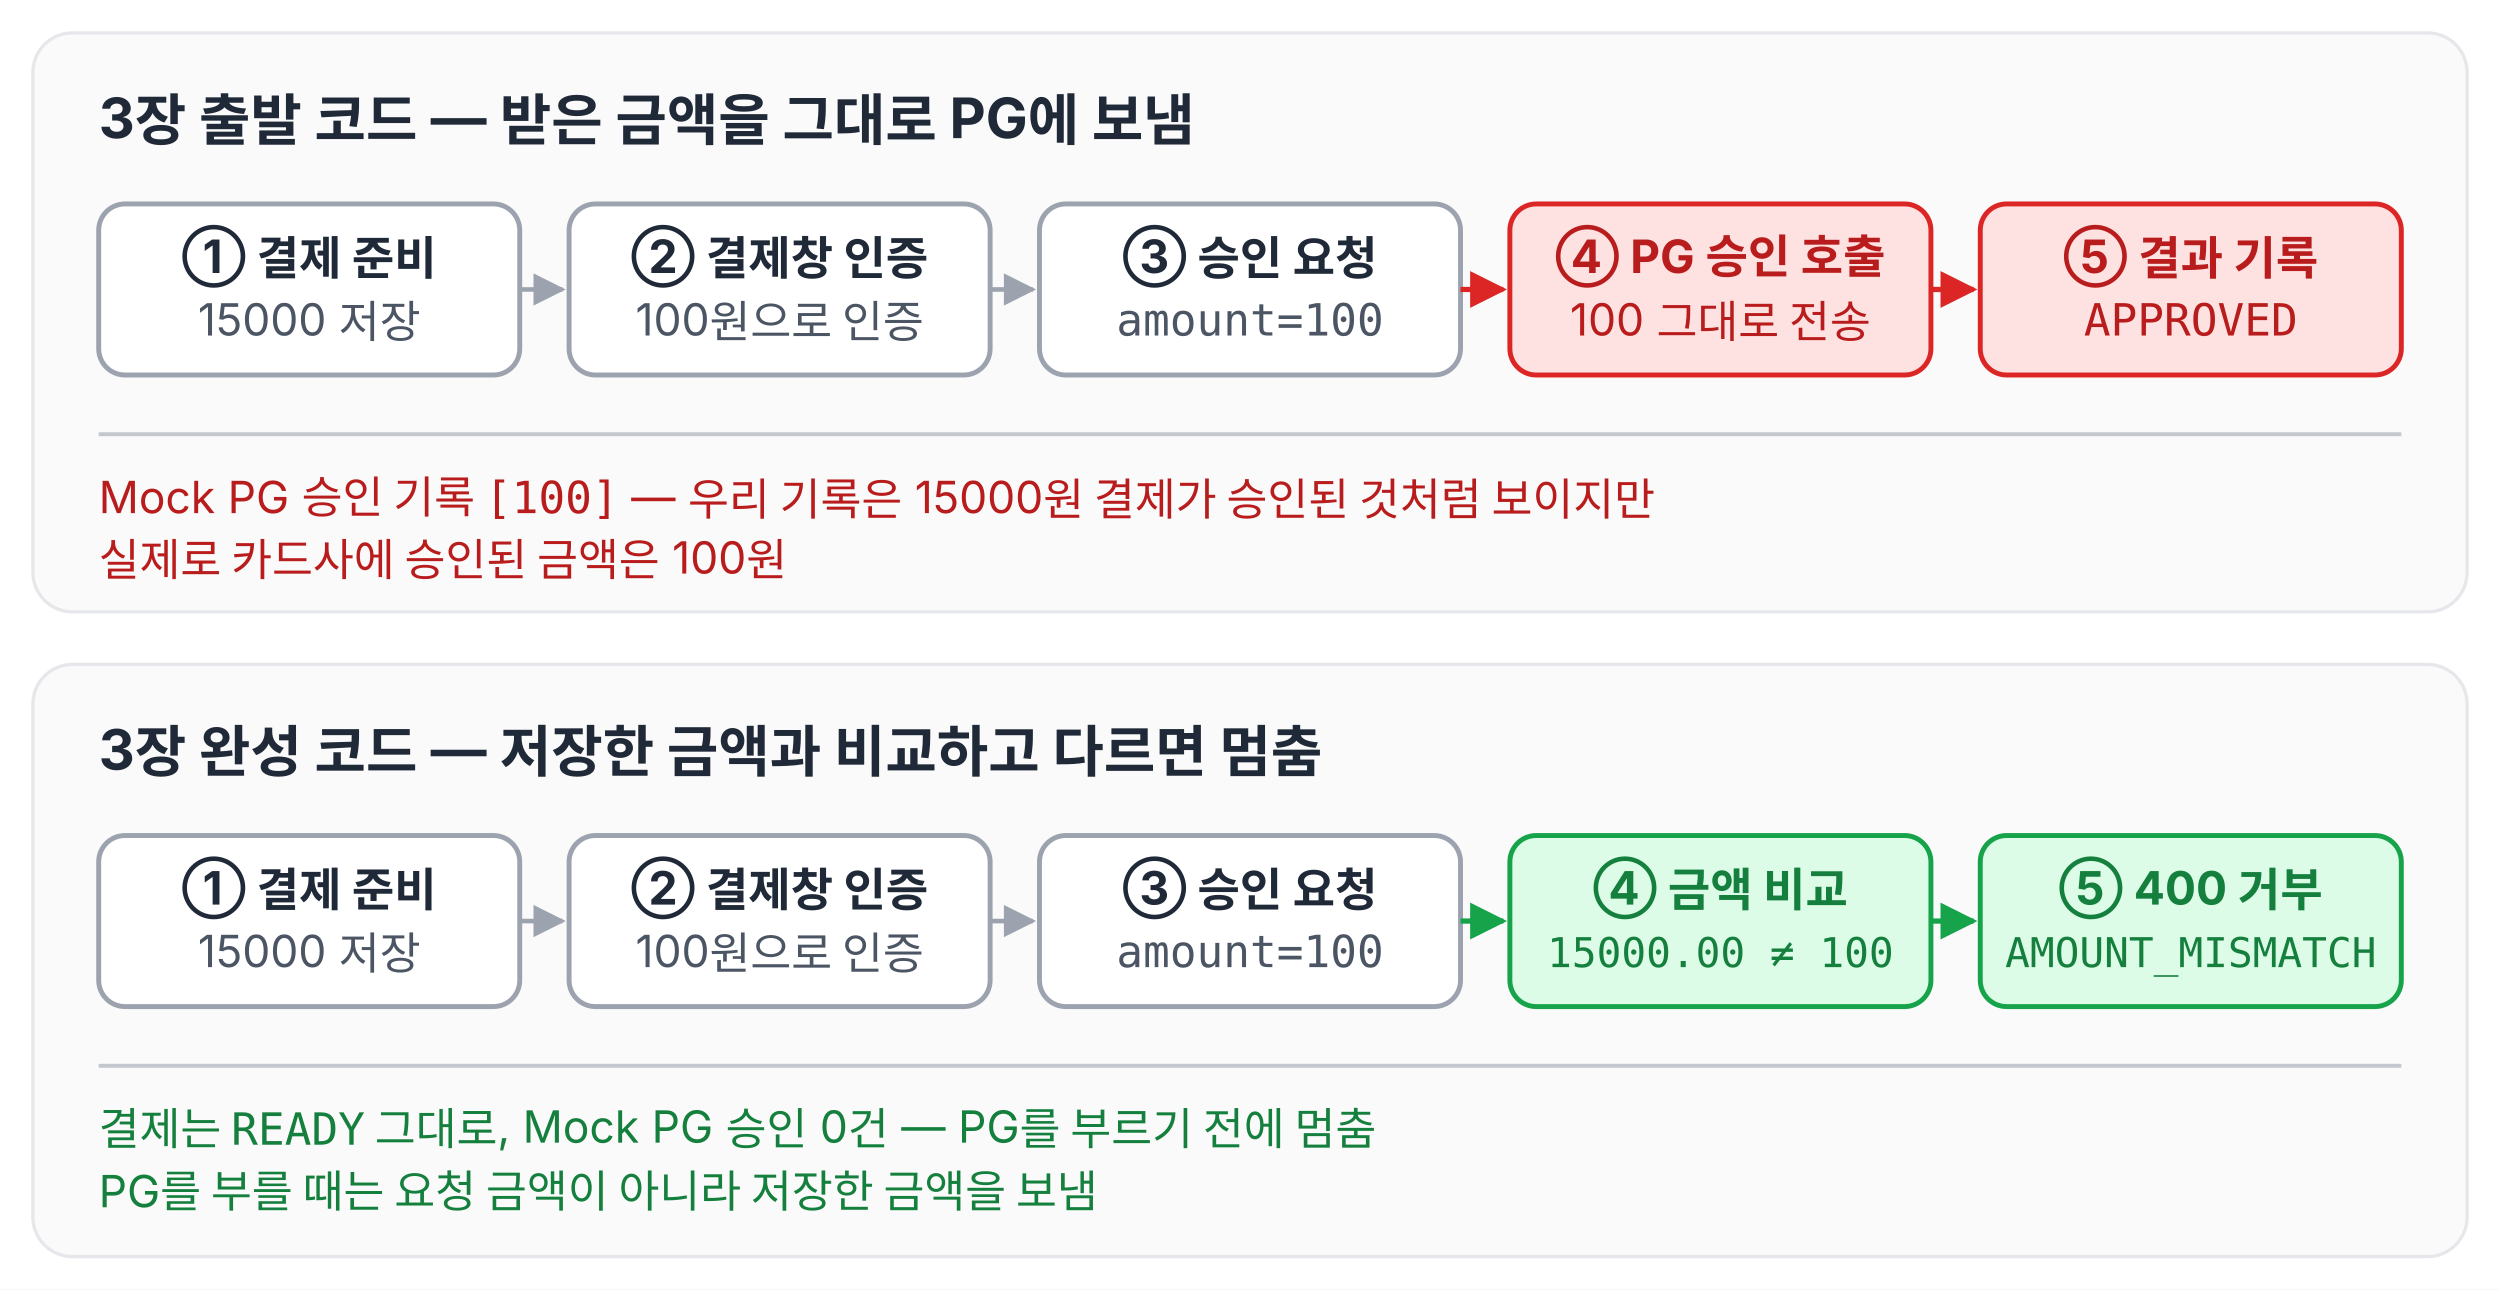
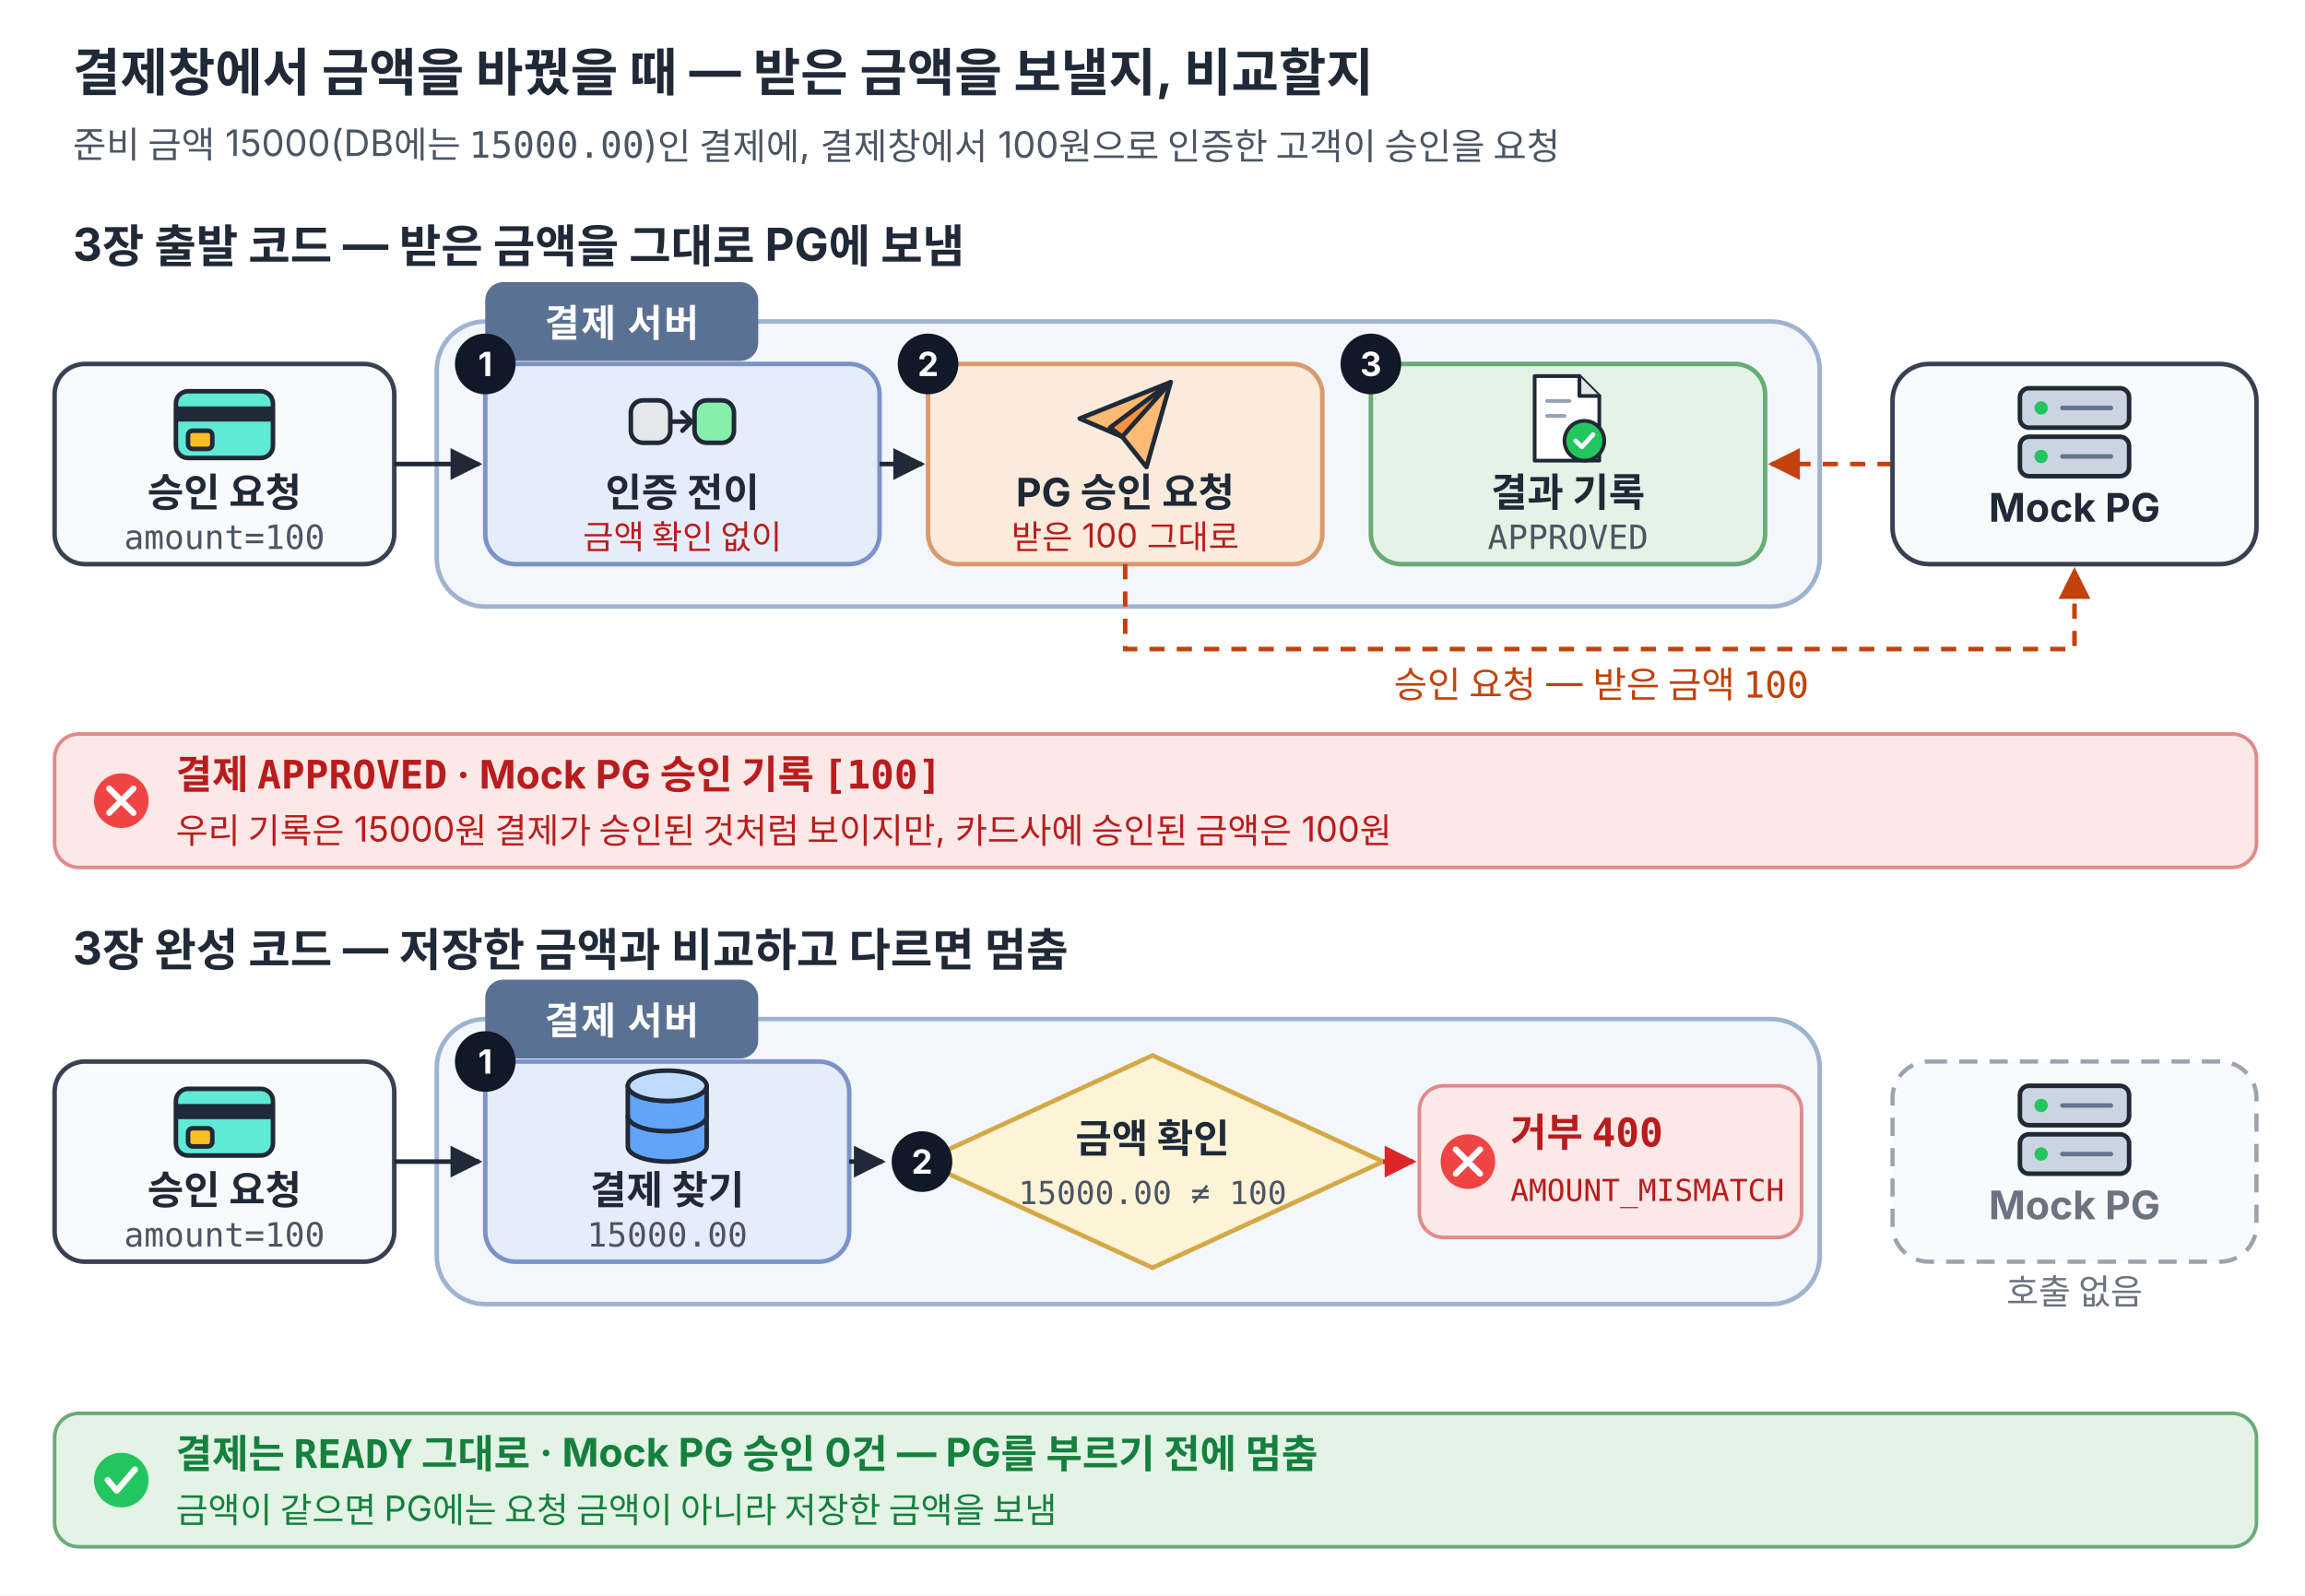
- <svg xmlns="http://www.w3.org/2000/svg" viewBox="0 0 760 392" font-family="-apple-system, 'Apple SD Gothic Neo', 'Noto Sans KR', sans-serif">
+ <svg xmlns="http://www.w3.org/2000/svg" viewBox="0 0 760 526" font-family="-apple-system, 'Apple SD Gothic Neo', 'Noto Sans KR', sans-serif">
  <style>
    .h { font-size: 17px; font-weight: 700; fill: #1f2937; }
-     .code { font-family: Menlo, Consolas, monospace; font-size: 13px; fill: #6b7280; }
-     .step { font-size: 13.5px; fill: #9ca3af; }
-     .sub { font-size: 13.5px; fill: #6b7280; }
-     .t { font-size: 14px; font-weight: 700; fill: #1f2937; }
-     .val { font-size: 13.5px; fill: #4b5563; }
+     .h2 { font-size: 15px; font-weight: 700; fill: #1f2937; }
+     .t { font-size: 14.5px; font-weight: 700; fill: #1f2937; }
+     .t2 { font-size: 13px; font-weight: 700; fill: #1f2937; }
+     .s { font-size: 12px; fill: #4b5563; }
    .m { font-family: Menlo, Consolas, monospace; }
-     .box { fill: #ffffff; stroke: #9ca3af; stroke-width: 1.5; }
-     .hold { fill: #f3f4f6; stroke: #9ca3af; stroke-width: 1.5; }
-     .axis { stroke: #c4c8ce; stroke-width: 1.2; }
-     .flow { stroke: #9ca3af; stroke-width: 1.4; fill: none; }
-     .wait { fill: #ffffff; stroke: #9ca3af; stroke-width: 1.2; stroke-dasharray: 5 4; }
-     .ok { fill: #dcfce7; stroke: #16a34a; stroke-width: 1.5; }
-     .okt { font-size: 14px; font-weight: 700; fill: #15803d; }
-     .bad { fill: #fee2e2; stroke: #dc2626; stroke-width: 1.5; }
-     .badt { font-size: 14px; font-weight: 700; fill: #b91c1c; }
-     .note { font-size: 13.5px; fill: #b91c1c; }
-     .gnote { font-size: 13.5px; fill: #15803d; }
+     .lbl { font-size: 12px; fill: #4b5563; }
+     .tab { font-size: 12.5px; font-weight: 700; fill: #ffffff; letter-spacing: 0.5px; }
+     .num { font-size: 12px; font-weight: 700; fill: #ffffff; }
+     .badt { font-size: 13px; font-weight: 700; fill: #b91c1c; }
+     .bads { font-size: 11.5px; fill: #b91c1c; }
+     .okt { font-size: 13px; font-weight: 700; fill: #15803d; }
+     .oks { font-size: 11.5px; fill: #15803d; }
+     .gt { font-size: 13px; font-weight: 700; fill: #6b7280; }
+     .gs { font-size: 11.5px; fill: #6b7280; }
+     .o { stroke: #1f2937; stroke-width: 1.5; stroke-linejoin: round; stroke-linecap: round; }
+     .spine { stroke: #1f2937; stroke-width: 1.5; fill: none; }
+     .life { stroke: #9ca3af; stroke-width: 1.2; stroke-dasharray: 4 4; }
+     .run { stroke-dasharray: 5 4; animation: run 0.9s linear infinite; }
+     @keyframes run { to { stroke-dashoffset: -18; } }
+     @media (prefers-reduced-motion: reduce) { .run { animation: none; } .anim { display: none; } }
  </style>
  <defs>
-     <marker id="ar" viewBox="0 0 10 10" refX="9" refY="5" markerWidth="7" markerHeight="7" orient="auto">
-       <path d="M0,0 L10,5 L0,10 z" fill="#9ca3af" />
+     <marker id="ak" viewBox="0 0 10 10" refX="9" refY="5" markerWidth="7" markerHeight="7" orient="auto">
+       <path d="M0,0 L10,5 L0,10 z" fill="#1f2937" />
    </marker>
    <marker id="agr" viewBox="0 0 10 10" refX="9" refY="5" markerWidth="7" markerHeight="7" orient="auto">
      <path d="M0,0 L10,5 L0,10 z" fill="#16a34a" />
    </marker>
    <marker id="arr" viewBox="0 0 10 10" refX="9" refY="5" markerWidth="7" markerHeight="7" orient="auto">
      <path d="M0,0 L10,5 L0,10 z" fill="#dc2626" />
    </marker>
+     <marker id="aor" viewBox="0 0 10 10" refX="9" refY="5" markerWidth="7" markerHeight="7" orient="auto">
+       <path d="M0,0 L10,5 L0,10 z" fill="#c2410c" />
+     </marker>
+     <marker id="agy" viewBox="0 0 10 10" refX="9" refY="5" markerWidth="7" markerHeight="7" orient="auto">
+       <path d="M0,0 L10,5 L0,10 z" fill="#9ca3af" />
+     </marker>
+     <g id="pkt">
+       <rect x="-11" y="-8" width="22" height="16" rx="3" fill="#2dd4bf" stroke="#0f766e" stroke-width="1.5" />
+       <path d="M-10,-7 L0,1 L10,-7" fill="none" stroke="#0f766e" stroke-width="1.5" />
+     </g>
+     <g id="pkt2">
+       <rect x="-11" y="-8" width="22" height="16" rx="3" fill="#fdba74" stroke="#c2410c" stroke-width="1.5" />
+       <path d="M-10,-7 L0,1 L10,-7" fill="none" stroke="#c2410c" stroke-width="1.5" />
+     </g>
+     <g id="xmark">
+       <circle r="9" fill="#ef4444" />
+       <path d="M-4,-4 L4,4 M4,-4 L-4,4" stroke="#fff" stroke-width="2" stroke-linecap="round" />
+     </g>
+     <g id="vmark">
+       <circle r="9" fill="#22c55e" />
+       <path d="M-4.5,0 L-1.5,3.5 L4.5,-3.5" fill="none" stroke="#fff" stroke-width="2" stroke-linecap="round" stroke-linejoin="round" />
+     </g>
+     <g id="gmark">
+       <circle r="9" fill="#9ca3af" />
+       <path d="M-4.5,0 L-1.5,3.5 L4.5,-3.5" fill="none" stroke="#fff" stroke-width="2" stroke-linecap="round" stroke-linejoin="round" />
+     </g>
  </defs>
-   <rect width="760" height="392" fill="#ffffff" />
-   <rect x="10" y="10" width="740" height="176" rx="12" fill="#fafafa" stroke="#e5e7eb" />
-   <text x="30" y="42" class="h">3장 출발 코드 — 받은 금액을 그대로 PG에 보냄</text>
-   <rect x="30" y="62" width="128" height="52" rx="8" class="box" />
-   <text x="94" y="83" class="t" text-anchor="middle">① 결제 준비</text>
-   <text x="94" y="102" class="val" text-anchor="middle">15000 저장</text>
-   <rect x="173" y="62" width="128" height="52" rx="8" class="box" />
-   <text x="237" y="83" class="t" text-anchor="middle">② 결제창 인증</text>
-   <text x="237" y="102" class="val" text-anchor="middle">100원으로 인증</text>
-   <rect x="316" y="62" width="128" height="52" rx="8" class="box" />
-   <text x="380" y="83" class="t" text-anchor="middle">③ 승인 요청</text>
-   <text x="380" y="102" class="val m" text-anchor="middle">amount=100</text>
-   <rect x="459" y="62" width="128" height="52" rx="8" class="bad" />
-   <text x="523" y="83" class="badt" text-anchor="middle">④ PG 승인 호출</text>
-   <text x="523" y="102" class="note" text-anchor="middle">100 그대로 전송</text>
-   <rect x="602" y="62" width="128" height="52" rx="8" class="bad" />
-   <text x="666" y="83" class="badt" text-anchor="middle">⑤ 결과 기록</text>
-   <text x="666" y="102" class="note m" text-anchor="middle">APPROVED</text>
-   <line x1="158" y1="88" x2="171" y2="88" class="flow" marker-end="url(#ar)" />
-   <line x1="301" y1="88" x2="314" y2="88" class="flow" marker-end="url(#ar)" />
-   <line x1="444" y1="88" x2="457" y2="88" stroke="#dc2626" stroke-width="1.6" marker-end="url(#arr)" />
-   <line x1="587" y1="88" x2="600" y2="88" stroke="#dc2626" stroke-width="1.6" marker-end="url(#arr)" />
-   <line x1="30" y1="132" x2="730" y2="132" class="axis" />
-   <text x="30" y="156" class="note">Mock PG 승인 기록 <tspan class="m">[100]</tspan> — 우리 기록은 15000원 결제가 승인된 것처럼 보이지만</text>
-   <text x="30" y="175" class="note">실제로 카드사에 승인된 금액은 100원</text>
-   <rect x="10" y="202" width="740" height="180" rx="12" fill="#fafafa" stroke="#e5e7eb" />
-   <text x="30" y="234" class="h">3장 완성 코드 — 저장한 금액과 비교하고 다르면 멈춤</text>
-   <rect x="30" y="254" width="128" height="52" rx="8" class="box" />
-   <text x="94" y="275" class="t" text-anchor="middle">① 결제 준비</text>
-   <text x="94" y="294" class="val" text-anchor="middle">15000 저장</text>
-   <rect x="173" y="254" width="128" height="52" rx="8" class="box" />
-   <text x="237" y="275" class="t" text-anchor="middle">② 결제창 인증</text>
-   <text x="237" y="294" class="val" text-anchor="middle">100원으로 인증</text>
-   <rect x="316" y="254" width="128" height="52" rx="8" class="box" />
-   <text x="380" y="275" class="t" text-anchor="middle">③ 승인 요청</text>
-   <text x="380" y="294" class="val m" text-anchor="middle">amount=100</text>
-   <rect x="459" y="254" width="128" height="52" rx="8" class="ok" />
-   <text x="523" y="275" class="okt" text-anchor="middle">④ 금액 비교</text>
-   <text x="523" y="294" class="gnote m" text-anchor="middle" style="font-size: 12.5px">15000.00 ≠ 100</text>
-   <rect x="602" y="254" width="128" height="52" rx="8" class="ok" />
-   <text x="666" y="275" class="okt" text-anchor="middle">⑤ 400 거부</text>
-   <text x="666" y="294" class="gnote m" text-anchor="middle" style="font-size: 12.5px">AMOUNT_MISMATCH</text>
-   <line x1="158" y1="280" x2="171" y2="280" class="flow" marker-end="url(#ar)" />
-   <line x1="301" y1="280" x2="314" y2="280" class="flow" marker-end="url(#ar)" />
-   <line x1="444" y1="280" x2="457" y2="280" stroke="#16a34a" stroke-width="1.6" marker-end="url(#agr)" />
-   <line x1="587" y1="280" x2="600" y2="280" stroke="#16a34a" stroke-width="1.6" marker-end="url(#agr)" />
-   <line x1="30" y1="324" x2="730" y2="324" class="axis" />
-   <text x="30" y="348" class="gnote">결제는 <tspan class="m">READY</tspan> 그대로, Mock PG 승인 0건 — PG를 부르기 전에 멈춤</text>
-   <text x="30" y="367" class="gnote">PG를 부를 때는 요청 금액이 아니라 저장한 금액을 보냄</text>
+   <rect width="760" height="526" fill="#ffffff" />
+   <text x="24" y="30" class="h">결제창에서 금액을 바꿨을 때 — 받은 금액을 보낼지, 비교할지</text>
+   <text x="24" y="52" class="s">준비 금액 15000(DB에는 <tspan class="m">15000.00</tspan>)인 결제에, 결제창에서 100원으로 인증한 고객이 승인을 요청</text>
+   <text x="24" y="86" class="h2">3장 출발 코드 — 받은 금액을 그대로 PG에 보냄</text>
+   <rect x="144" y="106" width="456" height="94" rx="16" fill="#f3f6fb" stroke="#9fb3d1" stroke-width="1.5" />
+   <rect x="160" y="93" width="90" height="26" rx="6" fill="#5b7194" />
+   <text x="205" y="111" class="tab" text-anchor="middle">결제 서버</text>
+   <rect x="18" y="120" width="112" height="66" rx="10" fill="#f9fafb" stroke="#374151" stroke-width="1.5" />
+   <g transform="translate(58,126)">
+     <rect x="0" y="3" width="32" height="22" rx="4" fill="#5eead4" class="o" />
+     <rect x="0" y="8" width="32" height="5" fill="#1f2937" />
+     <rect x="4" y="16" width="8" height="6" rx="1.5" fill="#fbbf24" class="o" stroke-width="1" />
+   </g>
+   <text x="74" y="167" class="t2" text-anchor="middle">승인 요청</text>
+   <text x="74" y="181" class="s m" text-anchor="middle" style="font-size: 11px">amount=100</text>
+   <line x1="130" y1="153" x2="158" y2="153" class="spine" marker-end="url(#ak)" />
+   <rect x="160" y="120" width="130" height="66" rx="10" fill="#e6edfa" stroke="#7b93c9" stroke-width="1.5" />
+   <g transform="translate(208,128)">
+     <rect x="0" y="4" width="13" height="14" rx="4" fill="#e5e7eb" class="o" />
+     <rect x="21" y="4" width="13" height="14" rx="4" fill="#86efac" class="o" />
+     <path d="M14,11 h6" class="o" fill="none" />
+     <path d="M17,8 l3,3 l-3,3" class="o" fill="none" />
+   </g>
+   <text x="225" y="167" class="t2" text-anchor="middle">인증 전이</text>
+   <text x="225" y="181" class="bads" text-anchor="middle" style="font-size: 11px">금액 확인 없이</text>
+   <circle cx="160" cy="120" r="10" fill="#111827" />
+   <text x="160" y="124" class="num" text-anchor="middle" style="font-size: 11px">1</text>
+   <rect x="160" y="120" width="130" height="66" rx="10" fill="none" stroke="#2563eb" stroke-width="3.5" opacity="0" class="anim">
+     <animate attributeName="opacity" dur="8s" repeatCount="indefinite" values="0;0;1;1;0;0" keyTimes="0;0.09;0.1;0.15;0.16;1" />
+   </rect>
+   <line x1="290" y1="153" x2="304" y2="153" class="spine" marker-end="url(#ak)" />
+   <rect x="306" y="120" width="130" height="66" rx="10" fill="#fbebdd" stroke="#d99a6c" stroke-width="1.5" />
+   <g transform="translate(355,125)">
+     <path d="M1,13 L31,1 L23,29 L15,19 Z" fill="#fdba74" class="o" />
+     <path d="M15,19 L31,1 L11,16 Z" fill="#fb923c" class="o" />
+   </g>
+   <text x="371" y="167" class="t2" text-anchor="middle">PG 승인 요청</text>
+   <text x="371" y="181" class="bads" text-anchor="middle" style="font-size: 11px">받은 100 그대로</text>
+   <circle cx="306" cy="120" r="10" fill="#111827" />
+   <text x="306" y="124" class="num" text-anchor="middle" style="font-size: 11px">2</text>
+   <rect x="306" y="120" width="130" height="66" rx="10" fill="none" stroke="#ea580c" stroke-width="3.5" opacity="0" class="anim">
+     <animate attributeName="opacity" dur="8s" repeatCount="indefinite" values="0;0;1;1;0;0" keyTimes="0;0.211;0.221;0.271;0.281;1" />
+   </rect>
+   <rect x="452" y="120" width="130" height="66" rx="10" fill="#e3f3e6" stroke="#6aab78" stroke-width="1.5" />
+   <g transform="translate(506,124) scale(0.82)">
+     <path d="M0,0 h18 l8,8 v26 h-26 z" fill="#ffffff" class="o" />
+     <path d="M18,0 v8 h8" fill="#e5e7eb" class="o" />
+     <circle cx="20" cy="26" r="8" fill="#22c55e" class="o" />
+     <path d="M16.5,26 l2.5,2.5 l4.5,-5" fill="none" stroke="#fff" stroke-width="1.8" stroke-linecap="round" stroke-linejoin="round" />
+     <path d="M5,10 h9 M5,16 h7" stroke="#94a3b8" stroke-width="1.5" stroke-linecap="round" />
+   </g>
+   <text x="517" y="167" class="t2" text-anchor="middle">결과 기록</text>
+   <text x="517" y="181" class="s m" text-anchor="middle" style="font-size: 11px">APPROVED</text>
+   <circle cx="452" cy="120" r="10" fill="#111827" />
+   <text x="452" y="124" class="num" text-anchor="middle" style="font-size: 11px">3</text>
+   <rect x="452" y="120" width="130" height="66" rx="10" fill="none" stroke="#16a34a" stroke-width="3.5" opacity="0" class="anim">
+     <animate attributeName="opacity" dur="8s" repeatCount="indefinite" values="0;0;1;1;0;0" keyTimes="0;0.79;0.8;0.95;0.96;1" />
+   </rect>
+   <path d="M371,186 V214 H684 V188" fill="none" stroke="#c2410c" stroke-width="1.5" class="run" marker-end="url(#aor)" />
+   <text x="528" y="230" class="lbl" text-anchor="middle" style="fill: #c2410c">승인 요청 — 받은 금액 <tspan class="m">100</tspan>
+   </text>
+   <line x1="624" y1="153" x2="584" y2="153" stroke="#c2410c" stroke-width="1.5" class="run" marker-end="url(#aor)" />
+   <rect x="624" y="120" width="120" height="66" rx="12" fill="#f9fafb" stroke="#374151" stroke-width="1.5" />
+   <rect x="624" y="120" width="120" height="66" rx="12" fill="none" stroke="#ea580c" stroke-width="3.5" opacity="0" class="anim">
+     <animate attributeName="opacity" dur="8s" repeatCount="indefinite" values="0;0;1;1;0;0" keyTimes="0;0.558;0.568;0.698;0.708;1" />
+   </rect>
+   <g transform="translate(666,128)">
+     <rect x="0" y="0" width="36" height="13" rx="3" fill="#cbd5e1" class="o" />
+     <rect x="0" y="16" width="36" height="13" rx="3" fill="#cbd5e1" class="o" />
+     <circle cx="7" cy="6.5" r="2.2" fill="#22c55e">
+       <animate attributeName="fill" dur="1.2s" repeatCount="indefinite" values="#22c55e;#bbf7d0;#22c55e" />
+     </circle>
+     <circle cx="7" cy="22.5" r="2.2" fill="#22c55e" />
+     <path d="M14,6.5 h16 M14,22.5 h16" stroke="#64748b" stroke-width="1.5" stroke-linecap="round" />
+   </g>
+   <text x="684" y="172" class="t2" text-anchor="middle">Mock PG</text>
+   <rect x="18" y="242" width="726" height="44" rx="8" fill="#fde8e8" stroke="#e08a8a" stroke-width="1.2" />
+   <rect x="18" y="242" width="726" height="44" rx="8" fill="none" stroke="#dc2626" stroke-width="2.5" opacity="0" class="anim">
+     <animate attributeName="opacity" dur="8s" repeatCount="indefinite" values="0;0;1;1;0;0" keyTimes="0;0.8;0.81;0.95;0.96;1" />
+   </rect>
+   <use href="#xmark" x="40" y="264" />
+   <text x="58" y="260" class="badt">결제 <tspan class="m">APPROVED</tspan> · Mock PG 승인 기록 <tspan class="m">[100]</tspan>
+   </text>
+   <text x="58" y="278" class="bads">우리 기록은 15000원 결제가 승인된 것처럼 보이지만, 카드사에 승인된 금액은 100원</text>
+   <text x="24" y="318" class="h2">3장 완성 코드 — 저장한 금액과 비교하고 다르면 멈춤</text>
+   <rect x="144" y="336" width="456" height="94" rx="16" fill="#f3f6fb" stroke="#9fb3d1" stroke-width="1.5" />
+   <rect x="160" y="323" width="90" height="26" rx="6" fill="#5b7194" />
+   <text x="205" y="341" class="tab" text-anchor="middle">결제 서버</text>
+   <rect x="18" y="350" width="112" height="66" rx="10" fill="#f9fafb" stroke="#374151" stroke-width="1.5" />
+   <g transform="translate(58,356)">
+     <rect x="0" y="3" width="32" height="22" rx="4" fill="#5eead4" class="o" />
+     <rect x="0" y="8" width="32" height="5" fill="#1f2937" />
+     <rect x="4" y="16" width="8" height="6" rx="1.5" fill="#fbbf24" class="o" stroke-width="1" />
+   </g>
+   <text x="74" y="397" class="t2" text-anchor="middle">승인 요청</text>
+   <text x="74" y="411" class="s m" text-anchor="middle" style="font-size: 11px">amount=100</text>
+   <line x1="130" y1="383" x2="158" y2="383" class="spine" marker-end="url(#ak)" />
+   <rect x="160" y="350" width="120" height="66" rx="10" fill="#e6edfa" stroke="#7b93c9" stroke-width="1.5" />
+   <g transform="translate(206,353)">
+     <path d="M1,5 v20 a13,5 0 0 0 26,0 v-20 a13,5 0 0 1 -26,0 z" fill="#60a5fa" class="o" />
+     <path d="M1,15 a13,5 0 0 0 26,0" fill="none" class="o" />
+     <ellipse cx="14" cy="5" rx="13" ry="5" fill="#bfdbfe" class="o" />
+   </g>
+   <text x="220" y="397" class="t2" text-anchor="middle">결제 찾기</text>
+   <text x="220" y="411" class="s m" text-anchor="middle" style="font-size: 11px">15000.00</text>
+   <circle cx="160" cy="350" r="10" fill="#111827" />
+   <text x="160" y="354" class="num" text-anchor="middle" style="font-size: 11px">1</text>
+   <rect x="160" y="350" width="120" height="66" rx="10" fill="none" stroke="#2563eb" stroke-width="3.5" opacity="0" class="anim">
+     <animate attributeName="opacity" dur="8s" repeatCount="indefinite" values="0;0;1;1;0;0" keyTimes="0;0.095;0.104;0.154;0.165;1" />
+   </rect>
+   <line x1="280" y1="383" x2="291" y2="383" class="spine" marker-end="url(#ak)" />
+   <polygon points="380,348 456,383 380,418 304,383" fill="#fdf3d7" stroke="#d4a845" stroke-width="1.5" />
+   <polygon points="380,348 456,383 380,418 304,383" fill="none" stroke="#d97706" stroke-width="3.5" opacity="0" class="anim">
+     <animate attributeName="opacity" dur="8s" repeatCount="indefinite" values="0;0;1;1;0;0" keyTimes="0;0.241;0.251;0.301;0.311;1" />
+   </polygon>
+   <circle cx="304" cy="383" r="10" fill="#111827" />
+   <text x="304" y="387" class="num" text-anchor="middle" style="font-size: 11px">2</text>
+   <text x="380" y="380" class="t2" text-anchor="middle">금액 확인</text>
+   <text x="380" y="397" class="s m" text-anchor="middle" style="font-size: 10.5px">15000.00 ≠ 100</text>
+   <line x1="456" y1="383" x2="466" y2="383" stroke="#dc2626" stroke-width="1.5" marker-end="url(#arr)" />
+   <rect x="468" y="358" width="126" height="50" rx="8" fill="#fde8e8" stroke="#e08a8a" stroke-width="1.2" />
+   <rect x="468" y="358" width="126" height="50" rx="8" fill="none" stroke="#dc2626" stroke-width="3" opacity="0" class="anim">
+     <animate attributeName="opacity" dur="8s" repeatCount="indefinite" values="0;0;1;1;0;0" keyTimes="0;0.38;0.39;0.95;0.96;1" />
+   </rect>
+   <use href="#xmark" x="484" y="383" />
+   <text x="498" y="378" class="badt">거부 <tspan class="m">400</tspan>
+   </text>
+   <text x="498" y="396" class="bads m" style="font-size: 10px">AMOUNT_MISMATCH</text>
+   <rect x="624" y="350" width="120" height="66" rx="12" fill="#f9fafb" stroke="#9ca3af" stroke-width="1.4" stroke-dasharray="6 4" />
+   <g transform="translate(666,358)">
+     <rect x="0" y="0" width="36" height="13" rx="3" fill="#cbd5e1" class="o" />
+     <rect x="0" y="16" width="36" height="13" rx="3" fill="#cbd5e1" class="o" />
+     <circle cx="7" cy="6.5" r="2.2" fill="#22c55e" />
+     <circle cx="7" cy="22.5" r="2.2" fill="#22c55e" />
+     <path d="M14,6.5 h16 M14,22.5 h16" stroke="#64748b" stroke-width="1.5" stroke-linecap="round" />
+   </g>
+   <text x="684" y="402" class="gt" text-anchor="middle">Mock PG</text>
+   <text x="684" y="430" class="gs" text-anchor="middle">호출 없음</text>
+   <rect x="18" y="466" width="726" height="44" rx="8" fill="#e3f3e6" stroke="#6aab78" stroke-width="1.2" />
+   <rect x="18" y="466" width="726" height="44" rx="8" fill="none" stroke="#16a34a" stroke-width="2.5" opacity="0" class="anim">
+     <animate attributeName="opacity" dur="8s" repeatCount="indefinite" values="0;0;1;1;0;0" keyTimes="0;0.39;0.4;0.95;0.96;1" />
+   </rect>
+   <use href="#vmark" x="40" y="488" />
+   <text x="58" y="484" class="okt">결제는 <tspan class="m">READY</tspan> 그대로 · Mock PG 승인 0건 — PG를 부르기 전에 멈춤</text>
+   <text x="58" y="502" class="oks">금액이 같으면 PG에는 요청 금액이 아니라 저장한 금액을 보냄</text>
+   <g class="anim" opacity="0">
+     <use href="#pkt" />
+     <animateMotion dur="8s" repeatCount="indefinite" calcMode="linear" path="M128,153 H371 V214 H684 V153 H517" keyPoints="0;0;0.115;0.288;0.782;0.782;1;1;1" keyTimes="0;0.02;0.1;0.221;0.568;0.648;0.8;0.8;1" />
+     <animate attributeName="opacity" dur="8s" repeatCount="indefinite" values="0;1;1;0;0" keyTimes="0;0.02;0.8;0.815;1" />
+   </g>
+   <g class="anim" opacity="0">
+     <use href="#pkt" />
+     <animateMotion dur="8s" repeatCount="indefinite" calcMode="linear" path="M128,383 H531" keyPoints="0;0;0.228;0.625;1;1;1" keyTimes="0;0.02;0.104;0.251;0.39;0.39;1" />
+     <animate attributeName="opacity" dur="8s" repeatCount="indefinite" values="0;1;1;0;0" keyTimes="0;0.02;0.39;0.405;1" />
+   </g>
</svg>
